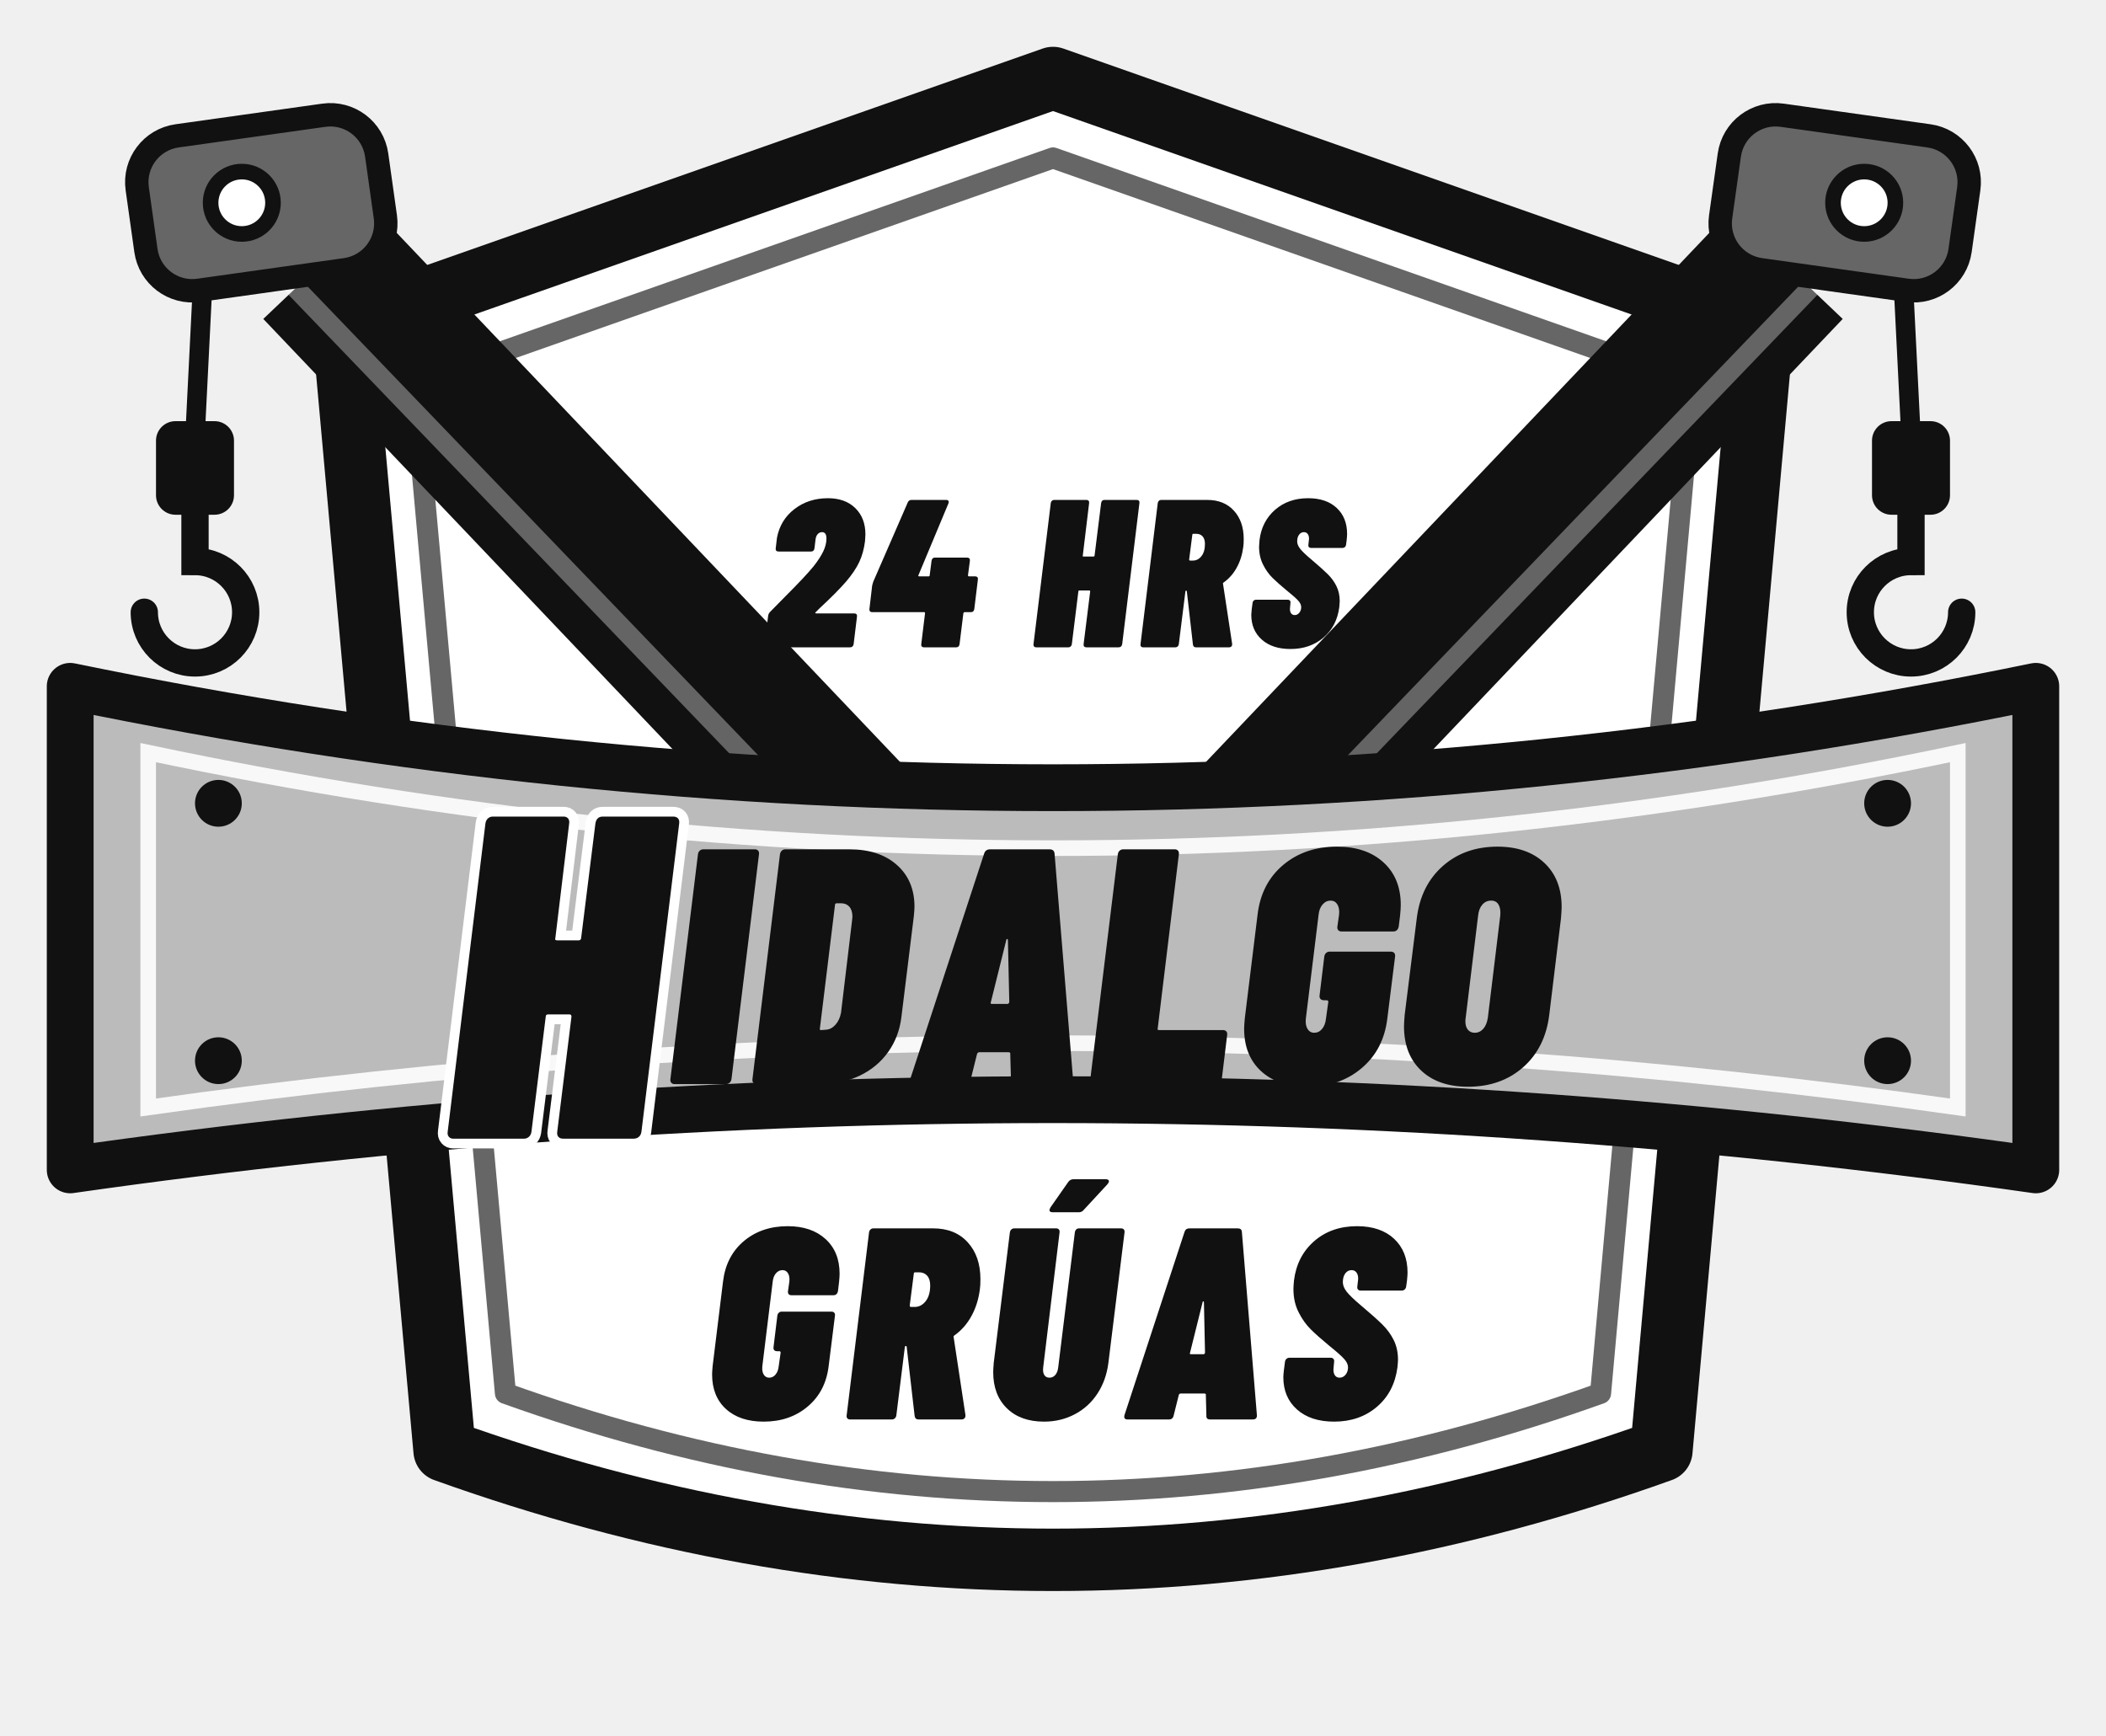
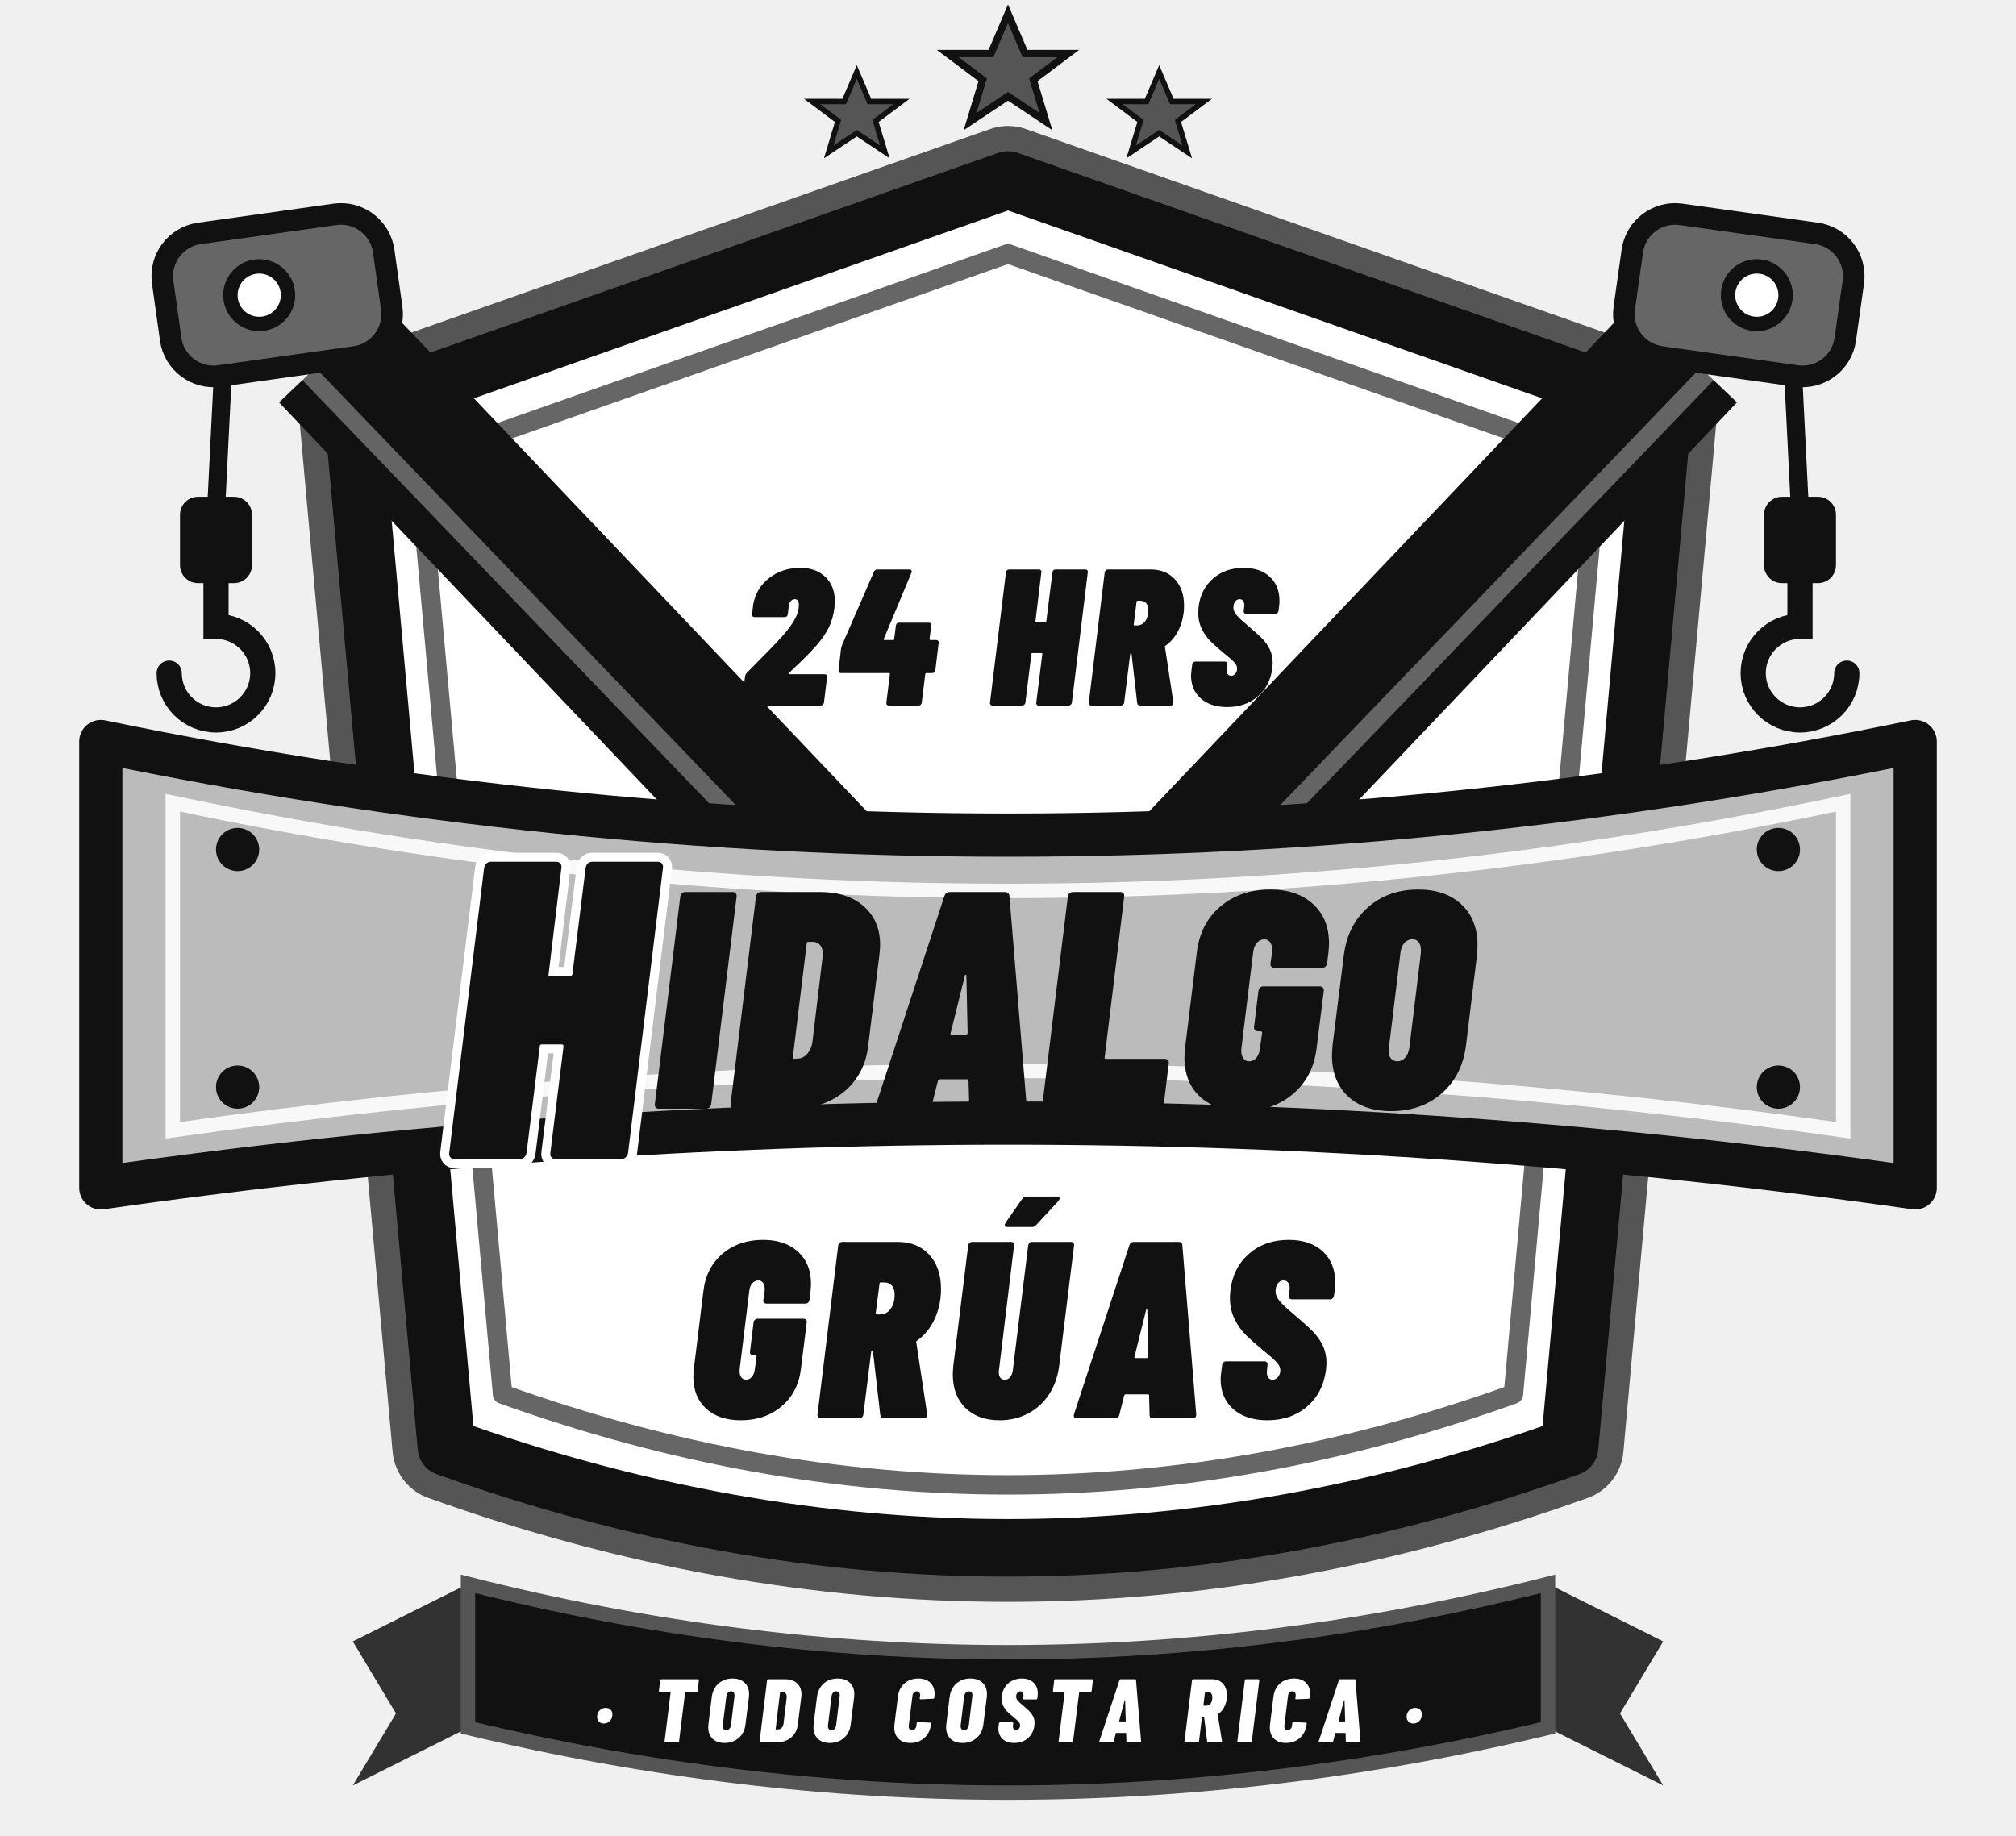
- <svg xmlns="http://www.w3.org/2000/svg" viewBox="30 20 540 445">
+ <svg xmlns="http://www.w3.org/2000/svg" viewBox="20 -10 560 510">
  <defs>
    <linearGradient id="gAzul" x1="0" y1="0" x2="0" y2="1">
      <stop offset="0" stop-color="#3446C4" />
      <stop offset=".55" stop-color="#26339A" />
      <stop offset="1" stop-color="#18216A" />
    </linearGradient>
    <linearGradient id="gPlata" x1="0" y1="0" x2="0" y2="1">
      <stop offset="0" stop-color="#E4E7EC" />
      <stop offset=".45" stop-color="#AEB4BD" />
      <stop offset=".55" stop-color="#9AA1AB" />
      <stop offset="1" stop-color="#C6CAD1" />
    </linearGradient>
    <linearGradient id="gBlanco" x1="0" y1="0" x2="0" y2="1">
      <stop offset="0" stop-color="#FFFFFF" />
      <stop offset="1" stop-color="#EEF1F6" />
    </linearGradient>
+     <linearGradient id="gCromo" x1="0" y1="0" x2="1" y2="1">
+       <stop offset="0" stop-color="#FFFFFF" />
+       <stop offset=".22" stop-color="#C9CED6" />
+       <stop offset=".42" stop-color="#7E8693" />
+       <stop offset=".58" stop-color="#F4F6F9" />
+       <stop offset=".8" stop-color="#9AA1AB" />
+       <stop offset="1" stop-color="#E9ECF1" />
+     </linearGradient>
+     <linearGradient id="gBrillo" x1="0" y1="0" x2="1" y2="0">
+       <stop offset="0" stop-color="#fff" stop-opacity="0" />
+       <stop offset=".5" stop-color="#fff" stop-opacity=".75" />
+       <stop offset="1" stop-color="#fff" stop-opacity="0" />
+     </linearGradient>
+     <linearGradient id="gCinta" x1="0" y1="0" x2="0" y2="1">
+       <stop offset="0" stop-color="#26339A" />
+       <stop offset="1" stop-color="#121A55" />
+     </linearGradient>
+     <clipPath id="cEscudo">
+       <path d="M300 40 L482 104 L456 392 Q300 448 144 392 L118 104 Z" />
+     </clipPath>
+     <clipPath id="cPlaca">
+       <path d="M48 196 Q300 248 552 196 L552 320 Q300 284 48 320 Z" />
+     </clipPath>
    <filter id="sombra" x="-10%" y="-10%" width="120%" height="130%">
      <feDropShadow dx="0" dy="6" stdDeviation="6" flood-color="#0B1030" flood-opacity=".28" />
    </filter>
  </defs>
  <g filter="none">
+     <path d="M300 40 L482 104 L456 392 Q300 448 144 392 L118 104 Z" fill="none" stroke="#555" stroke-width="30" stroke-linejoin="round" />
    <path d="M300 40 L482 104 L456 392 Q300 448 144 392 L118 104 Z" fill="#FFFFFF" stroke="#111111" stroke-width="16" stroke-linejoin="round" />
    <path d="M300 40 L482 104 L456 392 Q300 448 144 392 L118 104 Z" fill="none" stroke="#666" stroke-width="6" stroke-linejoin="round" transform="translate(300 245) scale(.9) translate(-300 -245)" />
    <g>
      <path d="M268 252 L112 88" stroke="#111111" stroke-width="40" stroke-linecap="butt" />
      <path d="M252 246 L104 92" stroke="#FFFFFF" stroke-width="5" stroke-opacity=".35" />
      <rect x="66" y="52" width="62" height="40" rx="12" fill="#666" stroke="#111111" stroke-width="6" transform="rotate(-8 97 72)" />
      <circle cx="92" cy="72" r="8" fill="#FFFFFF" stroke="#111111" stroke-width="4" />
      <path d="M82 92 L80 132" stroke="#111111" stroke-width="5" />
      <rect x="70" y="128" width="20" height="24" rx="5" fill="#111111" />
      <path d="M80 152 v12 a13 13 0 1 1 -13 13" fill="none" stroke="#111111" stroke-width="7" stroke-linecap="round" />
    </g>
    <g transform="translate(600 0) scale(-1 1)">
      <path d="M268 252 L112 88" stroke="#111111" stroke-width="40" stroke-linecap="butt" />
      <path d="M252 246 L104 92" stroke="#FFFFFF" stroke-width="5" stroke-opacity=".35" />
      <rect x="66" y="52" width="62" height="40" rx="12" fill="#666" stroke="#111111" stroke-width="6" transform="rotate(-8 97 72)" />
      <circle cx="92" cy="72" r="8" fill="#FFFFFF" stroke="#111111" stroke-width="4" />
      <path d="M82 92 L80 132" stroke="#111111" stroke-width="5" />
      <rect x="70" y="128" width="20" height="24" rx="5" fill="#111111" />
      <path d="M80 152 v12 a13 13 0 1 1 -13 13" fill="none" stroke="#111111" stroke-width="7" stroke-linecap="round" />
    </g>
    <path d="M48 196 Q300 248 552 196 L552 320 Q300 284 48 320 Z" fill="#BBBBBB" stroke="#111111" stroke-width="12" stroke-linejoin="round" />
    <path d="M68 213 Q300 262 532 213 L532 304 Q300 271 68 304 Z" fill="none" stroke="#FFFFFF" stroke-width="4" stroke-opacity=".9" />
    <g fill="#111111">
      <circle cx="86" cy="226" r="6" />
      <circle cx="514" cy="226" r="6" />
      <circle cx="86" cy="292" r="6" />
      <circle cx="514" cy="292" r="6" />
    </g>
    <path d="M239.27 177.30H249.04Q249.42 177.30 249.61 177.52Q249.80 177.73 249.74 178.11L248.88 185.19Q248.83 185.56 248.58 185.78Q248.34 186.0 247.96 186.0H226.79Q226.42 186.0 226.23 185.78Q226.04 185.56 226.09 185.19L226.96 177.9Q227.06 177.30 227.5 176.87L231.49 172.82Q236.51 167.80 238.62 165.21Q240.24 163.15 241.08 161.43Q241.91 159.70 241.91 158.08Q241.91 157.27 241.62 156.86Q241.32 156.46 240.78 156.46Q240.13 156.46 239.67 156.97Q239.21 157.48 239.11 158.35L238.84 160.62Q238.78 160.99 238.57 161.21Q238.35 161.43 237.97 161.43H229.60Q229.22 161.43 229.03 161.21Q228.85 160.99 228.90 160.62L229.22 157.92Q230.09 153.32 233.71 150.54Q237.32 147.76 242.29 147.76Q246.72 147.76 249.31 150.30Q251.90 152.84 251.90 157.05Q251.90 157.59 251.8 158.78Q251.42 161.80 250.31 164.15Q249.20 166.50 246.94 169.15Q244.61 171.85 240.13 176.01L239.16 176.98Q239.00 177.09 239.05 177.19Q239.11 177.30 239.27 177.30ZM280.74 168.61 279.82 176.17Q279.77 176.55 279.55 176.76Q279.34 176.98 278.96 176.98H277.34Q277.12 176.98 277.02 177.25L276.04 185.19Q275.99 185.56 275.77 185.78Q275.56 186.0 275.18 186.0H266.92Q266.54 186.0 266.35 185.78Q266.16 185.56 266.22 185.19L267.19 177.25Q267.19 176.98 266.97 176.98H253.58Q253.26 176.98 253.07 176.76Q252.88 176.55 252.93 176.17L253.63 170.17Q253.69 169.85 253.90 169.20L262.76 148.84Q263.03 148.2 263.73 148.2H272.59Q273.02 148.2 273.18 148.44Q273.34 148.68 273.18 149.11L265.51 167.47Q265.35 167.80 265.68 167.80H268.11Q268.38 167.80 268.38 167.53L268.86 163.80Q268.92 163.42 269.13 163.21Q269.35 162.99 269.73 162.99H277.99Q278.37 162.99 278.55 163.21Q278.74 163.42 278.69 163.80L278.20 167.53Q278.20 167.80 278.47 167.80H280.09Q280.42 167.80 280.61 168.01Q280.8 168.23 280.74 168.61ZM313.20 148.2H321.46Q321.84 148.2 322.03 148.41Q322.22 148.63 322.16 149.01L317.74 185.19Q317.68 185.56 317.44 185.78Q317.2 186.0 316.82 186.0H308.56Q308.18 186.0 307.99 185.78Q307.80 185.56 307.85 185.19L309.53 171.69Q309.53 171.42 309.31 171.42H306.77Q306.50 171.42 306.50 171.69L304.83 185.19Q304.78 185.56 304.53 185.78Q304.29 186.0 303.97 186.0H295.65Q295.33 186.0 295.14 185.78Q294.95 185.56 295.00 185.19L299.43 149.01Q299.48 148.63 299.73 148.41Q299.97 148.2 300.29 148.2H308.61Q308.93 148.2 309.12 148.41Q309.31 148.63 309.26 149.01L307.64 162.45Q307.53 162.72 307.85 162.72H310.39Q310.50 162.72 310.58 162.64Q310.66 162.56 310.66 162.45L312.34 149.01Q312.39 148.63 312.61 148.41Q312.82 148.2 313.20 148.2ZM335.88 185.29 334.32 171.69Q334.32 171.47 334.15 171.47Q333.94 171.47 333.94 171.74L332.26 185.19Q332.21 185.56 331.97 185.78Q331.72 186.0 331.40 186.0H323.08Q322.76 186.0 322.57 185.78Q322.38 185.56 322.44 185.19L326.86 149.01Q326.92 148.63 327.16 148.41Q327.40 148.2 327.73 148.2H339.55Q343.87 148.2 346.38 150.95Q348.90 153.70 348.90 158.24Q348.90 159.54 348.79 160.24Q348.41 163.21 347.11 165.56Q345.82 167.91 343.77 169.36Q343.50 169.53 343.60 169.74L345.93 185.08V185.29Q345.93 185.62 345.71 185.81Q345.49 186.0 345.17 186.0H336.64Q335.99 186.0 335.88 185.29ZM335.99 156.89Q335.72 156.89 335.72 157.16L334.91 163.48Q334.91 163.75 335.18 163.75H335.88Q337.18 163.75 338.07 162.61Q338.96 161.48 338.96 159.48Q338.96 158.24 338.37 157.56Q337.77 156.89 336.75 156.89ZM350.84 177.63Q350.84 177.25 350.95 176.28L351.17 174.60Q351.22 174.22 351.46 174.01Q351.71 173.79 352.03 173.79H360.24Q360.56 173.79 360.75 174.01Q360.94 174.22 360.89 174.60L360.78 175.79Q360.67 176.65 360.99 177.19Q361.32 177.73 361.97 177.73Q362.67 177.73 363.15 177.14Q363.64 176.55 363.64 175.68Q363.64 174.87 362.86 174.01Q362.07 173.14 359.86 171.36Q357.70 169.58 356.3 168.20Q354.89 166.83 353.87 164.80Q352.84 162.78 352.84 160.18Q352.84 159.70 352.95 158.51Q353.54 153.70 356.94 150.73Q360.35 147.76 365.42 147.76Q370.07 147.76 372.74 150.25Q375.41 152.73 375.41 156.94Q375.41 157.43 375.30 158.51L375.14 159.70Q375.09 160.08 374.84 160.29Q374.60 160.51 374.28 160.51H366.12Q365.80 160.51 365.61 160.29Q365.42 160.08 365.48 159.70L365.64 158.29Q365.69 157.48 365.34 156.97Q364.99 156.46 364.34 156.46Q363.59 156.46 363.10 157.11Q362.61 157.75 362.61 158.83Q362.61 159.75 363.37 160.72Q364.13 161.7 366.18 163.42Q368.93 165.75 370.39 167.18Q371.85 168.61 372.68 170.31Q373.52 172.01 373.52 174.17Q373.52 174.60 373.41 175.68Q372.77 180.6 369.34 183.51Q365.91 186.43 360.89 186.43Q356.24 186.43 353.54 184.02Q350.84 181.62 350.84 177.63Z" fill="#111111" />
    <path d="M184.56 229.4H202.61Q203.44 229.4 203.85 229.87Q204.26 230.34 204.15 231.17L194.47 310.23Q194.35 311.05 193.82 311.52Q193.29 312.0 192.46 312.0H174.41Q173.58 312.0 173.17 311.52Q172.76 311.05 172.88 310.23L176.53 280.73Q176.53 280.14 176.06 280.14H170.52Q169.93 280.14 169.93 280.73L166.27 310.23Q166.15 311.05 165.62 311.52Q165.09 312.0 164.38 312.0H146.21Q145.50 312.0 145.09 311.52Q144.67 311.05 144.79 310.23L154.47 231.17Q154.59 230.34 155.12 229.87Q155.65 229.4 156.36 229.4H174.53Q175.24 229.4 175.65 229.87Q176.06 230.34 175.94 231.17L172.40 260.55Q172.17 261.14 172.88 261.14H178.42Q178.66 261.14 178.84 260.96Q179.01 260.78 179.01 260.55L182.67 231.17Q182.79 230.34 183.26 229.87Q183.73 229.4 184.56 229.4Z" fill="#111111" stroke="#FFFFFF" stroke-width="5" paint-order="stroke" />
    <path d="M201.90 296.71 208.96 239.09Q209.04 238.48 209.43 238.14Q209.82 237.8 210.33 237.8H223.58Q224.09 237.8 224.39 238.14Q224.69 238.48 224.61 239.09L217.56 296.71Q217.47 297.31 217.08 297.65Q216.70 298.0 216.18 298.0H202.94Q202.42 298.0 202.12 297.65Q201.82 297.31 201.90 296.71ZM222.94 296.71 229.99 239.09Q230.08 238.48 230.47 238.14Q230.85 237.8 231.37 237.8H247.80Q255.45 237.8 259.96 241.79Q264.48 245.79 264.48 252.50Q264.48 253.28 264.31 255.0L261.13 280.8Q260.52 285.87 257.73 289.78Q254.93 293.7 250.42 295.85Q245.90 298.0 240.40 298.0H223.97Q223.46 298.0 223.16 297.65Q222.86 297.31 222.94 296.71ZM240.57 284.15 241.78 284.06Q243.15 283.98 244.23 282.77Q245.30 281.57 245.65 279.68L248.48 256.03L248.57 255.08Q248.57 253.45 247.80 252.54Q247.02 251.64 245.73 251.64H244.53Q244.10 251.64 244.10 252.07L240.23 283.72Q240.06 284.15 240.57 284.15ZM289.22 296.79 289.04 290.26Q289.13 290.08 288.96 289.95Q288.79 289.83 288.61 289.83H281.13Q280.70 289.83 280.53 290.26L278.90 296.79Q278.64 298.0 277.43 298.0H264.36Q263.07 298.0 263.42 296.62L282.34 238.91Q282.68 237.8 283.88 237.8H299.11Q300.31 237.8 300.40 238.91L305.13 296.62V296.79Q305.13 298.0 303.84 298.0H290.33Q289.13 298.0 289.22 296.79ZM284.31 277.44H288.36Q288.61 277.44 288.79 277.01L288.44 261.10Q288.44 260.76 288.23 260.80Q288.01 260.84 288.01 261.10L284.06 277.01Q283.88 277.44 284.31 277.44ZM309.57 296.71 316.62 239.09Q316.70 238.48 317.09 238.14Q317.48 237.8 317.99 237.8H331.24Q331.75 237.8 332.05 238.14Q332.36 238.48 332.27 239.09L326.85 283.72Q326.68 284.15 327.20 284.15H343.54Q344.14 284.15 344.44 284.49Q344.74 284.84 344.65 285.44L343.28 296.71Q343.02 298.0 341.82 298.0H310.60Q310.08 298.0 309.78 297.65Q309.48 297.31 309.57 296.71ZM349.01 283.81Q349.01 283.03 349.18 281.14L352.45 254.57Q353.39 246.57 358.98 241.84Q364.57 237.11 372.83 237.11Q380.31 237.11 384.74 241.15Q389.17 245.19 389.17 252.07Q389.17 253.02 389.00 254.74L388.65 257.58Q388.40 258.87 387.19 258.87H374.03Q373.43 258.87 373.13 258.52Q372.83 258.18 372.92 257.58L373.35 254.57Q373.52 252.93 372.92 251.94Q372.31 250.95 371.20 250.95Q369.99 250.95 369.13 251.94Q368.27 252.93 368.10 254.57L364.83 281.23Q364.66 282.86 365.26 283.85Q365.86 284.84 366.98 284.84Q368.19 284.84 369.00 283.85Q369.82 282.86 369.99 281.23L370.59 276.93Q370.59 276.5 370.16 276.5H369.48Q368.87 276.5 368.57 276.15Q368.27 275.81 368.36 275.21L369.56 265.32Q369.65 264.71 370.03 264.37Q370.42 264.03 370.94 264.03H386.59Q387.19 264.03 387.49 264.37Q387.79 264.71 387.71 265.32L385.73 281.14Q384.78 289.14 379.15 293.91Q373.52 298.68 365.26 298.68Q357.69 298.68 353.35 294.68Q349.01 290.69 349.01 283.81ZM390.00 283.20Q390.00 282.34 390.17 280.28L393.27 255.51Q394.30 247.08 399.93 242.1Q405.56 237.11 413.99 237.11Q421.56 237.11 425.99 241.28Q430.42 245.45 430.42 252.59Q430.42 253.45 430.25 255.51L427.24 280.28Q426.20 288.71 420.53 293.7Q414.85 298.68 406.42 298.68Q398.77 298.68 394.38 294.51Q390.00 290.34 390.00 283.20ZM411.50 280.97 414.68 254.82Q414.85 253.02 414.25 251.99Q413.65 250.95 412.36 250.95Q410.98 250.95 410.08 251.99Q409.18 253.02 409.00 254.82L405.82 280.97Q405.74 281.31 405.74 281.91Q405.74 283.29 406.38 284.06Q407.03 284.84 408.14 284.84Q409.43 284.84 410.34 283.81Q411.24 282.77 411.50 280.97Z" fill="#111111" />
    <path d="M212.59 372.45Q212.59 371.82 212.73 370.28L215.39 348.65Q216.16 342.14 220.71 338.28Q225.26 334.44 231.98 334.44Q238.07 334.44 241.67 337.73Q245.28 341.02 245.28 346.62Q245.28 347.39 245.14 348.79L244.86 351.1Q244.65 352.15 243.67 352.15H232.96Q232.47 352.15 232.22 351.87Q231.98 351.59 232.05 351.1L232.4 348.65Q232.54 347.32 232.05 346.51Q231.56 345.71 230.65 345.71Q229.67 345.71 228.97 346.51Q228.27 347.32 228.13 348.65L225.47 370.35Q225.33 371.68 225.82 372.48Q226.31 373.29 227.22 373.29Q228.20 373.29 228.86 372.48Q229.53 371.68 229.67 370.35L230.16 366.85Q230.16 366.5 229.81 366.5H229.25Q228.76 366.5 228.51 366.22Q228.27 365.94 228.34 365.45L229.32 357.4Q229.39 356.90 229.70 356.63Q230.02 356.35 230.44 356.35H243.18Q243.67 356.35 243.91 356.63Q244.16 356.90 244.09 357.4L242.48 370.28Q241.71 376.79 237.12 380.67Q232.54 384.56 225.82 384.56Q219.66 384.56 216.12 381.30Q212.59 378.05 212.59 372.45ZM264.52 383.09 262.49 365.45Q262.49 365.17 262.28 365.17Q262.00 365.17 262.00 365.52L259.83 382.95Q259.76 383.44 259.44 383.72Q259.13 384.0 258.71 384.0H247.93Q247.51 384.0 247.26 383.72Q247.02 383.44 247.09 382.95L252.83 336.05Q252.90 335.56 253.21 335.28Q253.53 335.0 253.95 335.0H269.28Q274.88 335.0 278.13 338.57Q281.39 342.14 281.39 348.02Q281.39 349.7 281.25 350.61Q280.76 354.46 279.08 357.50Q277.40 360.55 274.74 362.44Q274.39 362.65 274.53 362.93L277.54 382.81V383.09Q277.54 383.51 277.26 383.75Q276.98 384.0 276.56 384.0H265.50Q264.66 384.0 264.52 383.09ZM264.66 346.27Q264.31 346.27 264.31 346.62L263.26 354.81Q263.26 355.15 263.61 355.15H264.52Q266.20 355.15 267.35 353.68Q268.51 352.21 268.51 349.63Q268.51 348.02 267.74 347.14Q266.97 346.27 265.64 346.27ZM284.67 371.89Q284.67 371.12 284.81 369.44L288.94 336.05Q289.01 335.56 289.32 335.28Q289.64 335.0 290.06 335.0H300.84Q301.26 335.0 301.50 335.28Q301.75 335.56 301.68 336.05L297.48 370.7Q297.34 371.89 297.76 372.59Q298.18 373.29 299.09 373.29Q300.00 373.29 300.59 372.59Q301.19 371.89 301.33 370.7L305.6 336.05Q305.67 335.56 305.95 335.28Q306.23 335.0 306.72 335.0H317.43Q317.92 335.0 318.16 335.28Q318.41 335.56 318.34 336.05L314.21 369.44Q313.65 373.92 311.41 377.35Q309.17 380.78 305.6 382.66Q302.03 384.56 297.69 384.56Q291.67 384.56 288.17 381.13Q284.67 377.7 284.67 371.89ZM299.09 330.30Q299.09 330.16 299.37 329.60L303.92 323.09Q304.41 322.4 305.25 322.4H313.51Q314.35 322.4 314.35 322.96Q314.35 323.16 314.00 323.65L307.91 330.23Q307.42 330.87 306.65 330.87H299.93Q299.09 330.87 299.09 330.30ZM339.33 383.02 339.19 377.7Q339.26 377.56 339.12 377.45Q338.98 377.35 338.84 377.35H332.75Q332.40 377.35 332.26 377.7L330.93 383.02Q330.72 384.0 329.74 384.0H319.1Q318.05 384.0 318.33 382.88L333.73 335.90Q334.01 335.0 334.99 335.0H347.38Q348.36 335.0 348.43 335.90L352.28 382.88V383.02Q352.28 384.0 351.23 384.0H340.24Q339.26 384.0 339.33 383.02ZM335.34 367.27H338.63Q338.84 367.27 338.98 366.92L338.70 353.97Q338.70 353.69 338.52 353.72Q338.35 353.76 338.35 353.97L335.13 366.92Q334.99 367.27 335.34 367.27ZM359.06 373.15Q359.06 372.66 359.20 371.4L359.48 369.23Q359.55 368.74 359.86 368.46Q360.18 368.18 360.6 368.18H371.24Q371.66 368.18 371.90 368.46Q372.15 368.74 372.08 369.23L371.94 370.77Q371.80 371.89 372.22 372.59Q372.64 373.29 373.48 373.29Q374.39 373.29 375.02 372.52Q375.65 371.75 375.65 370.63Q375.65 369.58 374.63 368.46Q373.62 367.34 370.75 365.03Q367.95 362.72 366.13 360.93Q364.31 359.15 362.98 356.52Q361.65 353.9 361.65 350.54Q361.65 349.90 361.79 348.37Q362.56 342.14 366.97 338.28Q371.38 334.44 377.96 334.44Q383.98 334.44 387.44 337.65Q390.91 340.88 390.91 346.34Q390.91 346.97 390.77 348.37L390.56 349.90Q390.49 350.4 390.17 350.67Q389.86 350.96 389.44 350.96H378.87Q378.45 350.96 378.20 350.67Q377.96 350.4 378.03 349.90L378.24 348.09Q378.31 347.04 377.85 346.37Q377.40 345.71 376.56 345.71Q375.58 345.71 374.95 346.54Q374.32 347.39 374.32 348.79Q374.32 349.98 375.30 351.24Q376.28 352.5 378.94 354.74Q382.51 357.75 384.40 359.60Q386.29 361.46 387.37 363.66Q388.46 365.87 388.46 368.67Q388.46 369.23 388.32 370.63Q387.48 377.0 383.03 380.78Q378.59 384.56 372.08 384.56Q366.06 384.56 362.56 381.44Q359.06 378.33 359.06 373.15Z" fill="#111111" />
+     <path d="M118 446 L150 430 L150 470 L118 486 L130 466 Z" fill="#111111" opacity=".85" />
+     <path d="M482 446 L450 430 L450 470 L482 486 L470 466 Z" fill="#111111" opacity=".85" />
+     <path d="M150 430 Q300 468 450 430 L450 470 Q300 506 150 470 Z" fill="#111" stroke="#555" stroke-width="4" />
+     <path d="M185.86 466.92Q185.86 465.85 186.56 465.15Q187.26 464.45 188.26 464.45Q189.11 464.45 189.61 464.95Q190.11 465.45 190.11 466.3Q190.11 467.35 189.41 468.07Q188.71 468.8 187.73 468.8Q186.88 468.8 186.37 468.27Q185.86 467.75 185.86 466.92ZM214.13 456.8 213.78 459.75Q213.76 459.87 213.67 459.96Q213.58 460.05 213.46 460.05H210.43Q210.31 460.05 210.31 460.17L208.63 473.7Q208.63 473.82 208.53 473.91Q208.43 474.0 208.31 474.0H204.88Q204.61 474.0 204.61 473.7L206.28 460.17Q206.28 460.05 206.18 460.05H203.28Q203.16 460.05 203.08 459.96Q203.01 459.87 203.03 459.75L203.38 456.8Q203.41 456.67 203.51 456.58Q203.61 456.5 203.73 456.5H213.88Q214.01 456.5 214.08 456.58Q214.16 456.67 214.13 456.8ZM216.73 469.85Q216.73 469.57 216.78 469.02L217.71 461.47Q218.01 459.1 219.57 457.70Q221.13 456.3 223.48 456.3Q225.61 456.3 226.84 457.47Q228.08 458.65 228.08 460.67Q228.08 460.92 228.03 461.47L227.08 469.02Q226.81 471.4 225.22 472.79Q223.63 474.2 221.28 474.2Q219.16 474.2 217.94 473.03Q216.73 471.87 216.73 469.85ZM223.06 469.2 224.01 461.3Q224.03 461.17 224.03 460.97Q224.03 460.45 223.78 460.15Q223.53 459.85 223.06 459.85Q222.53 459.85 222.18 460.25Q221.83 460.65 221.76 461.3L220.78 469.2L220.76 469.47Q220.76 470.02 221.01 470.33Q221.26 470.65 221.73 470.65Q222.26 470.65 222.61 470.26Q222.96 469.87 223.06 469.2ZM231.01 473.7 233.08 456.8Q233.11 456.67 233.19 456.58Q233.28 456.5 233.41 456.5H238.03Q240.18 456.5 241.41 457.62Q242.63 458.75 242.63 460.7Q242.63 460.92 242.58 461.42L241.63 469.07Q241.36 471.3 239.79 472.65Q238.23 474.0 235.88 474.0H231.26Q231.13 474.0 231.06 473.91Q230.98 473.82 231.01 473.7ZM235.56 470.45 236.23 470.42Q236.76 470.4 237.16 469.96Q237.56 469.52 237.66 468.8L238.51 461.7Q238.53 461.57 238.53 461.35Q238.53 460.75 238.24 460.4Q237.96 460.05 237.48 460.05H236.83Q236.73 460.05 236.68 460.17L235.46 470.32Q235.41 470.45 235.56 470.45ZM245.96 469.85Q245.96 469.57 246.01 469.02L246.93 461.47Q247.23 459.1 248.79 457.70Q250.36 456.3 252.71 456.3Q254.83 456.3 256.07 457.47Q257.31 458.65 257.31 460.67Q257.31 460.92 257.26 461.47L256.31 469.02Q256.03 471.4 254.44 472.79Q252.86 474.2 250.51 474.2Q248.38 474.2 247.17 473.03Q245.96 471.87 245.96 469.85ZM252.28 469.2 253.23 461.3Q253.26 461.17 253.26 460.97Q253.26 460.45 253.01 460.15Q252.76 459.85 252.28 459.85Q251.76 459.85 251.41 460.25Q251.06 460.65 250.98 461.3L250.01 469.2L249.98 469.47Q249.98 470.02 250.23 470.33Q250.48 470.65 250.96 470.65Q251.48 470.65 251.83 470.26Q252.18 469.87 252.28 469.2ZM268.41 469.9Q268.41 469.62 268.46 469.07L269.41 461.4Q269.68 459.05 271.23 457.67Q272.78 456.3 275.08 456.3Q277.18 456.3 278.4 457.43Q279.61 458.57 279.61 460.55Q279.61 460.8 279.56 461.4L279.53 461.62Q279.51 461.75 279.42 461.83Q279.33 461.92 279.21 461.92L275.73 462.07Q275.46 462.07 275.48 461.77L275.58 461.1Q275.63 460.52 275.38 460.18Q275.13 459.85 274.66 459.85Q274.18 459.85 273.86 460.18Q273.53 460.52 273.46 461.1L272.43 469.42Q272.38 469.97 272.62 470.31Q272.86 470.65 273.33 470.65Q273.81 470.65 274.15 470.31Q274.48 469.97 274.56 469.42L274.63 468.7Q274.66 468.57 274.75 468.48Q274.83 468.4 274.96 468.4L278.38 468.55Q278.66 468.55 278.66 468.85L278.61 469.07Q278.33 471.4 276.77 472.79Q275.21 474.2 272.91 474.2Q270.81 474.2 269.61 473.04Q268.41 471.9 268.41 469.9ZM282.81 469.85Q282.81 469.57 282.86 469.02L283.78 461.47Q284.08 459.1 285.65 457.70Q287.21 456.3 289.56 456.3Q291.68 456.3 292.92 457.47Q294.16 458.65 294.16 460.67Q294.16 460.92 294.11 461.47L293.16 469.02Q292.88 471.4 291.29 472.79Q289.71 474.2 287.36 474.2Q285.23 474.2 284.02 473.03Q282.81 471.87 282.81 469.85ZM289.13 469.2 290.08 461.3Q290.11 461.17 290.11 460.97Q290.11 460.45 289.86 460.15Q289.61 459.85 289.13 459.85Q288.61 459.85 288.26 460.25Q287.91 460.65 287.83 461.3L286.86 469.2L286.83 469.47Q286.83 470.02 287.08 470.33Q287.33 470.65 287.81 470.65Q288.33 470.65 288.68 470.26Q289.03 469.87 289.13 469.2ZM297.33 470.22Q297.33 470.0 297.38 469.55L297.46 468.77Q297.48 468.65 297.58 468.56Q297.68 468.47 297.81 468.47H301.18Q301.46 468.47 301.46 468.77L301.38 469.35L301.36 469.6Q301.36 470.07 301.6 470.36Q301.83 470.65 302.21 470.65Q302.68 470.65 303.02 470.26Q303.36 469.87 303.36 469.25Q303.36 468.77 302.97 468.32Q302.58 467.87 301.48 466.97Q300.43 466.12 299.81 465.5Q299.18 464.87 298.72 463.96Q298.26 463.05 298.26 461.87Q298.26 460.25 298.98 458.97Q299.71 457.7 300.98 457.0Q302.26 456.3 303.86 456.3Q305.88 456.3 307.08 457.43Q308.28 458.57 308.28 460.47Q308.28 460.7 308.23 461.2L308.16 461.8Q308.13 461.92 308.03 462.01Q307.93 462.1 307.81 462.1H304.46Q304.18 462.1 304.18 461.8L304.28 461.1Q304.33 460.55 304.1 460.20Q303.86 459.85 303.41 459.85Q302.93 459.85 302.6 460.27Q302.26 460.7 302.26 461.35Q302.26 461.87 302.65 462.36Q303.03 462.85 304.06 463.7Q305.33 464.77 305.97 465.43Q306.61 466.1 307.0 466.86Q307.38 467.62 307.38 468.6Q307.38 468.8 307.33 469.3Q307.06 471.55 305.52 472.87Q303.98 474.2 301.76 474.2Q299.71 474.2 298.52 473.11Q297.33 472.02 297.33 470.22ZM323.58 456.8 323.23 459.75Q323.21 459.87 323.12 459.96Q323.03 460.05 322.91 460.05H319.88Q319.76 460.05 319.76 460.17L318.08 473.7Q318.08 473.82 317.98 473.91Q317.88 474.0 317.76 474.0H314.33Q314.06 474.0 314.06 473.7L315.73 460.17Q315.73 460.05 315.63 460.05H312.73Q312.61 460.05 312.53 459.96Q312.46 459.87 312.48 459.75L312.83 456.8Q312.86 456.67 312.96 456.58Q313.06 456.5 313.18 456.5H323.33Q323.46 456.5 323.53 456.58Q323.61 456.67 323.58 456.8ZM332.88 473.72 332.83 471.55Q332.86 471.5 332.81 471.46Q332.76 471.42 332.71 471.42H330.08Q329.93 471.42 329.93 471.55L329.38 473.72Q329.31 474.0 329.03 474.0H325.58Q325.28 474.0 325.38 473.67L330.96 456.77Q331.03 456.5 331.31 456.5H335.26Q335.56 456.5 335.56 456.77L336.96 473.67V473.75Q336.96 474.0 336.68 474.0H333.16Q332.88 474.0 332.88 473.72ZM330.96 468.22H332.58Q332.71 468.22 332.71 468.1L332.53 462.4Q332.53 462.3 332.48 462.3Q332.43 462.3 332.38 462.4L330.88 468.1Q330.88 468.22 330.96 468.22ZM355.31 473.75 354.48 467.12Q354.46 467.02 354.36 467.02H354.01Q353.91 467.02 353.86 467.15L353.06 473.7Q353.03 473.82 352.95 473.91Q352.86 474.0 352.73 474.0H349.28Q349.16 474.0 349.08 473.91Q349.01 473.82 349.03 473.7L351.11 456.8Q351.13 456.67 351.22 456.58Q351.31 456.5 351.43 456.5H356.66Q358.58 456.5 359.7 457.72Q360.81 458.95 360.81 461.0Q360.81 461.6 360.76 461.92Q360.58 463.32 359.95 464.43Q359.31 465.55 358.33 466.22Q358.28 466.25 358.26 466.28Q358.23 466.32 358.26 466.37L359.43 473.65V473.7Q359.43 474.0 359.16 474.0H355.61Q355.33 474.0 355.31 473.75ZM354.71 460.17 354.28 463.72Q354.28 463.85 354.38 463.85H355.06Q355.81 463.85 356.28 463.23Q356.76 462.62 356.76 461.55Q356.76 460.82 356.43 460.43Q356.11 460.05 355.53 460.05H354.86Q354.76 460.05 354.71 460.17ZM363.71 473.7 365.78 456.8Q365.81 456.67 365.9 456.58Q365.98 456.5 366.11 456.5H369.56Q369.68 456.5 369.76 456.58Q369.83 456.67 369.81 456.8L367.73 473.7Q367.71 473.82 367.62 473.91Q367.53 474.0 367.41 474.0H363.96Q363.83 474.0 363.76 473.91Q363.68 473.82 363.71 473.7ZM372.73 469.9Q372.73 469.62 372.78 469.07L373.73 461.4Q374.01 459.05 375.56 457.67Q377.11 456.3 379.41 456.3Q381.51 456.3 382.72 457.43Q383.93 458.57 383.93 460.55Q383.93 460.8 383.88 461.4L383.86 461.62Q383.83 461.75 383.75 461.83Q383.66 461.92 383.53 461.92L380.06 462.07Q379.78 462.07 379.81 461.77L379.91 461.1Q379.96 460.52 379.71 460.18Q379.46 459.85 378.98 459.85Q378.51 459.85 378.18 460.18Q377.86 460.52 377.78 461.1L376.76 469.42Q376.71 469.97 376.95 470.31Q377.18 470.65 377.66 470.65Q378.13 470.65 378.47 470.31Q378.81 469.97 378.88 469.42L378.96 468.7Q378.98 468.57 379.07 468.48Q379.16 468.4 379.28 468.4L382.71 468.55Q382.98 468.55 382.98 468.85L382.93 469.07Q382.66 471.4 381.09 472.79Q379.53 474.2 377.23 474.2Q375.13 474.2 373.93 473.04Q372.73 471.9 372.73 469.9ZM393.83 473.72 393.78 471.55Q393.81 471.5 393.76 471.46Q393.71 471.42 393.66 471.42H391.03Q390.88 471.42 390.88 471.55L390.33 473.72Q390.26 474.0 389.98 474.0H386.53Q386.23 474.0 386.33 473.67L391.91 456.77Q391.98 456.5 392.26 456.5H396.21Q396.51 456.5 396.51 456.77L397.91 473.67V473.75Q397.91 474.0 397.63 474.0H394.11Q393.83 474.0 393.83 473.72ZM391.91 468.22H393.53Q393.66 468.22 393.66 468.1L393.48 462.4Q393.48 462.3 393.43 462.3Q393.38 462.3 393.33 462.4L391.83 468.1Q391.83 468.22 391.91 468.22ZM410.73 466.92Q410.73 465.85 411.43 465.15Q412.13 464.45 413.13 464.45Q413.98 464.45 414.48 464.95Q414.98 465.45 414.98 466.3Q414.98 467.35 414.28 468.07Q413.58 468.8 412.61 468.8Q411.76 468.8 411.25 468.27Q410.73 467.75 410.73 466.92Z" fill="#FFFFFF" />
+     <path d="M0 -12 L3.5 -3.8 L12.4 -3.8 L5.2 1.6 L7.8 10.2 L0 5 L-7.8 10.2 L-5.2 1.6 L-12.4 -3.8 L-3.5 -3.8 Z" transform="translate(258 22) scale(1)" fill="#555" stroke="#111111" stroke-width="1.5" />
+     <path d="M0 -12 L3.5 -3.8 L12.4 -3.8 L5.2 1.6 L7.8 10.2 L0 5 L-7.8 10.2 L-5.2 1.6 L-12.4 -3.8 L-3.5 -3.8 Z" transform="translate(300 10) scale(1.35)" fill="#555" stroke="#111111" stroke-width="1.5" />
+     <path d="M0 -12 L3.5 -3.8 L12.4 -3.8 L5.2 1.6 L7.8 10.2 L0 5 L-7.8 10.2 L-5.2 1.6 L-12.4 -3.8 L-3.5 -3.8 Z" transform="translate(342 22) scale(1)" fill="#555" stroke="#111111" stroke-width="1.5" />
  </g>
</svg>
